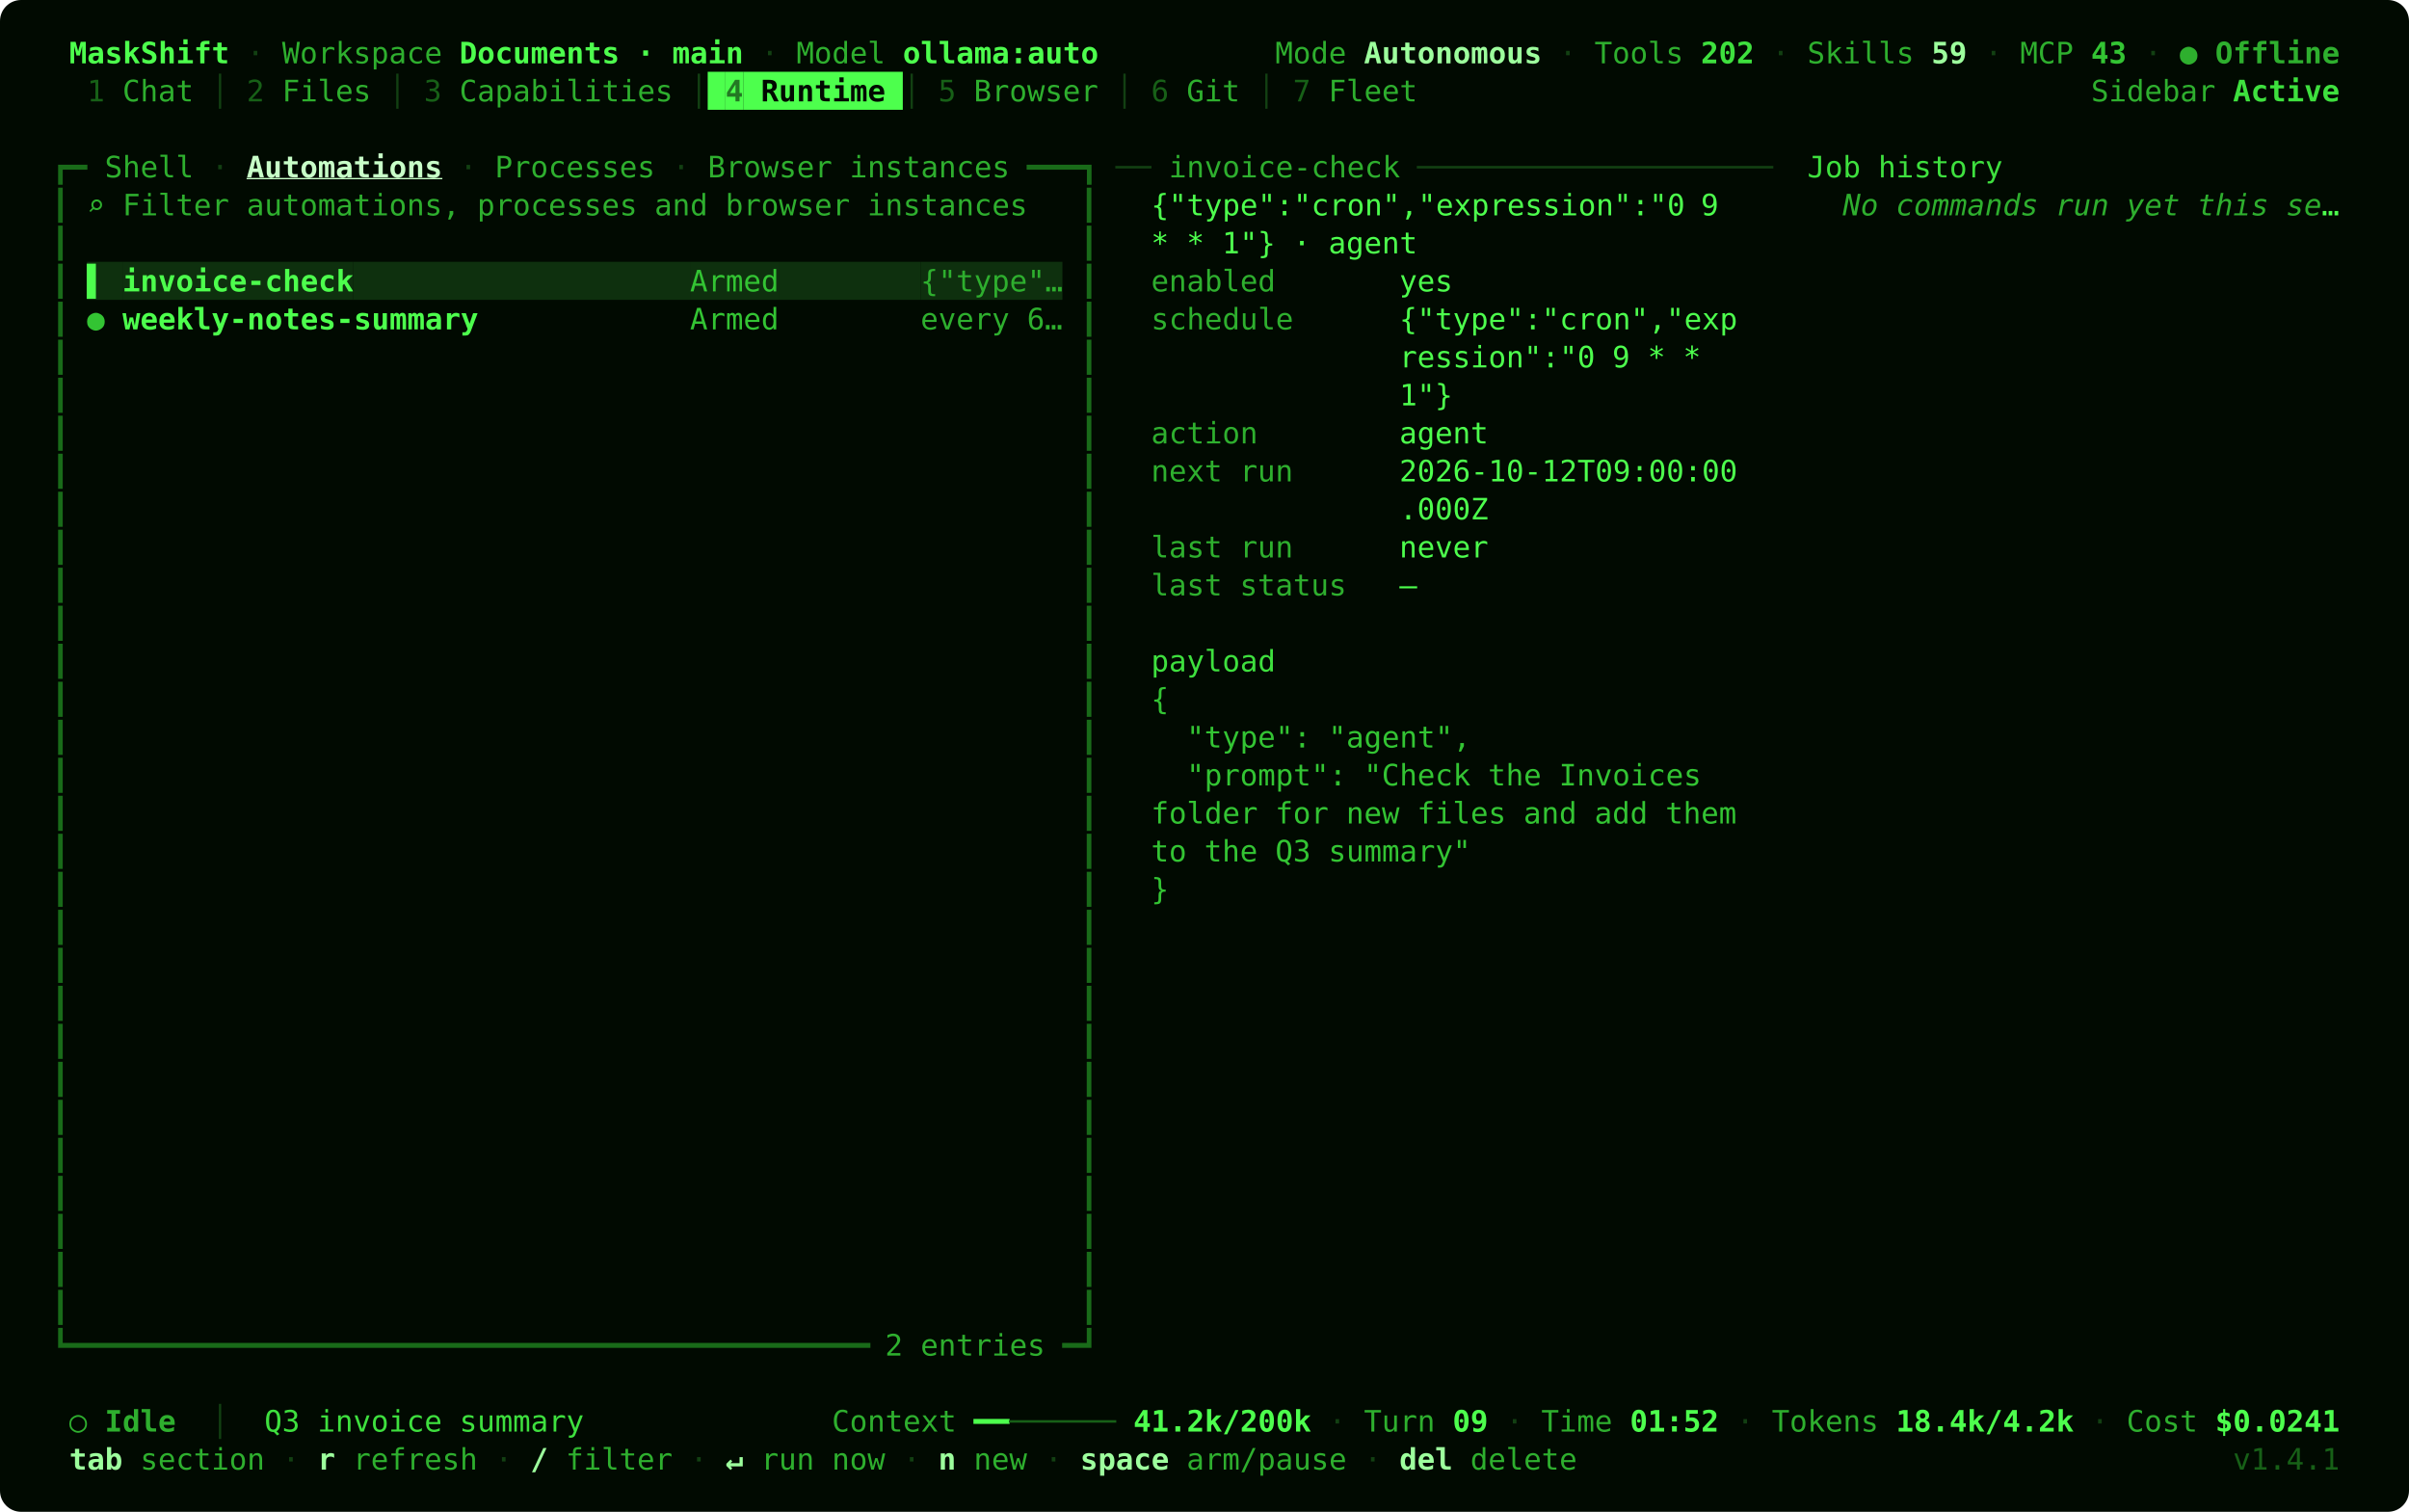
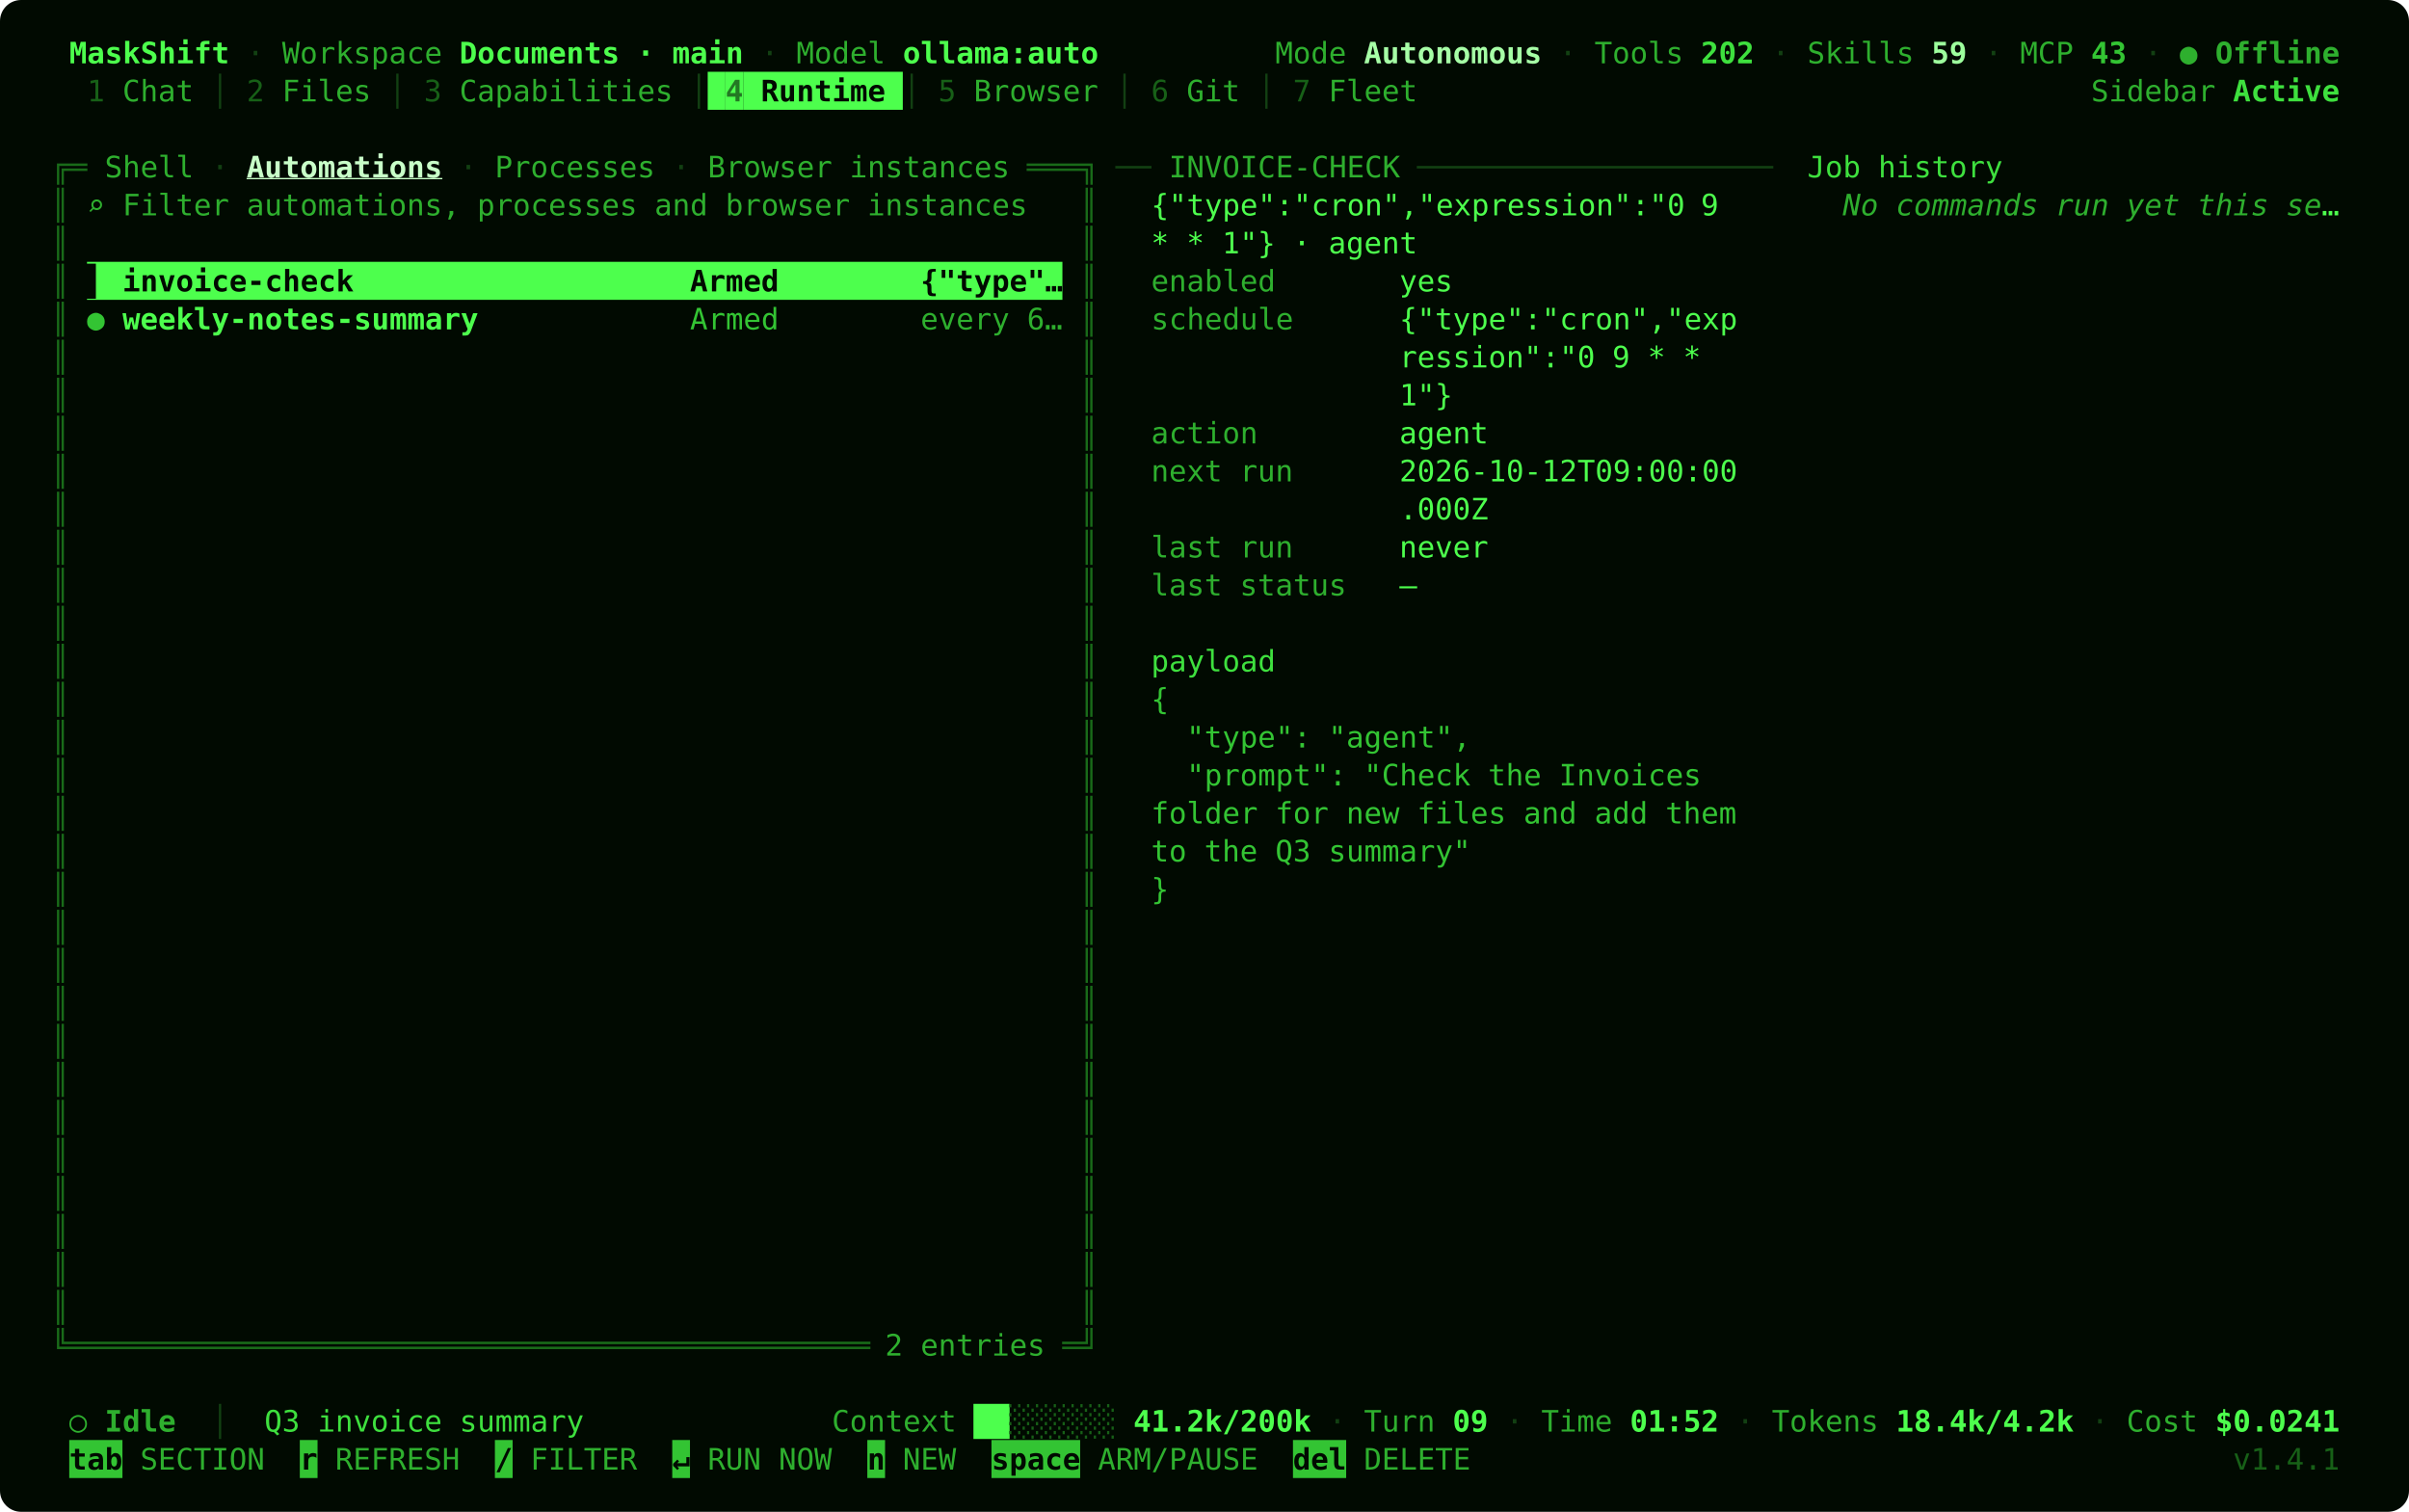
<svg xmlns="http://www.w3.org/2000/svg" width="1141" height="716" viewBox="0 0 1141 716" role="img" aria-label="MaskShift — Runtime">
  <rect width="100%" height="100%" rx="10" fill="#010a01" />
  <g font-family="SFMono-Regular, Menlo, Consolas, DejaVu Sans Mono, monospace" font-size="14" xml:space="preserve">
    <text x="32.80" y="30.00" fill="#4dff4d" textLength="75.60" lengthAdjust="spacingAndGlyphs" font-weight="700">MaskShift</text>
    <text x="116.80" y="30.00" fill="#124012" textLength="8.40" lengthAdjust="spacingAndGlyphs">·</text>
    <text x="133.60" y="30.00" fill="#2eaf2e" textLength="75.60" lengthAdjust="spacingAndGlyphs">Workspace</text>
    <text x="217.60" y="30.00" fill="#4dff4d" textLength="75.60" lengthAdjust="spacingAndGlyphs" font-weight="700">Documents</text>
    <text x="301.60" y="30.00" fill="#4dff4d" textLength="8.40" lengthAdjust="spacingAndGlyphs" font-weight="700">·</text>
    <text x="318.40" y="30.00" fill="#4dff4d" textLength="33.60" lengthAdjust="spacingAndGlyphs" font-weight="700">main</text>
    <text x="360.40" y="30.00" fill="#124012" textLength="8.40" lengthAdjust="spacingAndGlyphs">·</text>
    <text x="377.20" y="30.00" fill="#2eaf2e" textLength="42.00" lengthAdjust="spacingAndGlyphs">Model</text>
    <text x="427.60" y="30.00" fill="#4dff4d" textLength="92.40" lengthAdjust="spacingAndGlyphs" font-weight="700">ollama:auto</text>
    <text x="604.00" y="30.00" fill="#2eaf2e" textLength="33.60" lengthAdjust="spacingAndGlyphs">Mode</text>
-     <text x="646.00" y="30.00" fill="#9dff9d" textLength="84.00" lengthAdjust="spacingAndGlyphs" font-weight="700">Autonomous</text>
+     <text x="646.00" y="30.00" fill="#a6ffa6" textLength="84.00" lengthAdjust="spacingAndGlyphs" font-weight="700">Autonomous</text>
    <text x="738.40" y="30.00" fill="#124012" textLength="8.40" lengthAdjust="spacingAndGlyphs">·</text>
    <text x="755.20" y="30.00" fill="#2eaf2e" textLength="42.00" lengthAdjust="spacingAndGlyphs">Tools</text>
    <text x="805.60" y="30.00" fill="#3ee03e" textLength="25.20" lengthAdjust="spacingAndGlyphs" font-weight="700">202</text>
    <text x="839.20" y="30.00" fill="#124012" textLength="8.40" lengthAdjust="spacingAndGlyphs">·</text>
    <text x="856.00" y="30.00" fill="#2eaf2e" textLength="50.40" lengthAdjust="spacingAndGlyphs">Skills</text>
    <text x="914.80" y="30.00" fill="#9dff9d" textLength="16.80" lengthAdjust="spacingAndGlyphs" font-weight="700">59</text>
    <text x="940.00" y="30.00" fill="#124012" textLength="8.40" lengthAdjust="spacingAndGlyphs">·</text>
    <text x="956.80" y="30.00" fill="#2eaf2e" textLength="25.20" lengthAdjust="spacingAndGlyphs">MCP</text>
    <text x="990.40" y="30.00" fill="#33c433" textLength="16.80" lengthAdjust="spacingAndGlyphs" font-weight="700">43</text>
    <text x="1015.60" y="30.00" fill="#124012" textLength="8.40" lengthAdjust="spacingAndGlyphs">·</text>
    <text x="1032.40" y="30.00" fill="#2eaf2e" textLength="8.40" lengthAdjust="spacingAndGlyphs">●</text>
    <text x="1049.20" y="30.00" fill="#2eaf2e" textLength="58.80" lengthAdjust="spacingAndGlyphs" font-weight="700">Offline</text>
    <text x="41.20" y="48.00" fill="#176017" textLength="8.40" lengthAdjust="spacingAndGlyphs">1</text>
    <text x="58.00" y="48.00" fill="#2eaf2e" textLength="33.60" lengthAdjust="spacingAndGlyphs">Chat</text>
    <text x="100.00" y="48.00" fill="#124012" textLength="8.40" lengthAdjust="spacingAndGlyphs">│</text>
    <text x="116.80" y="48.00" fill="#176017" textLength="8.40" lengthAdjust="spacingAndGlyphs">2</text>
    <text x="133.60" y="48.00" fill="#2eaf2e" textLength="42.00" lengthAdjust="spacingAndGlyphs">Files</text>
    <text x="184.00" y="48.00" fill="#124012" textLength="8.40" lengthAdjust="spacingAndGlyphs">│</text>
    <text x="200.80" y="48.00" fill="#176017" textLength="8.40" lengthAdjust="spacingAndGlyphs">3</text>
    <text x="217.60" y="48.00" fill="#2eaf2e" textLength="100.80" lengthAdjust="spacingAndGlyphs">Capabilities</text>
    <text x="326.80" y="48.00" fill="#124012" textLength="8.40" lengthAdjust="spacingAndGlyphs">│</text>
    <rect x="335.20" y="34.00" width="8.40" height="18" fill="#4dff4d" />
    <rect x="343.60" y="34.00" width="8.40" height="18" fill="#4dff4d" />
    <text x="343.60" y="48.00" fill="#237823" textLength="8.40" lengthAdjust="spacingAndGlyphs" font-weight="700">4</text>
    <rect x="352.00" y="34.00" width="75.60" height="18" fill="#4dff4d" />
    <text x="360.40" y="48.00" fill="#010a01" textLength="58.80" lengthAdjust="spacingAndGlyphs" font-weight="700">Runtime</text>
    <text x="427.60" y="48.00" fill="#124012" textLength="8.40" lengthAdjust="spacingAndGlyphs">│</text>
    <text x="444.40" y="48.00" fill="#176017" textLength="8.40" lengthAdjust="spacingAndGlyphs">5</text>
    <text x="461.20" y="48.00" fill="#2eaf2e" textLength="58.80" lengthAdjust="spacingAndGlyphs">Browser</text>
    <text x="528.40" y="48.00" fill="#124012" textLength="8.40" lengthAdjust="spacingAndGlyphs">│</text>
    <text x="545.20" y="48.00" fill="#176017" textLength="8.40" lengthAdjust="spacingAndGlyphs">6</text>
    <text x="562.00" y="48.00" fill="#2eaf2e" textLength="25.20" lengthAdjust="spacingAndGlyphs">Git</text>
    <text x="595.60" y="48.00" fill="#124012" textLength="8.40" lengthAdjust="spacingAndGlyphs">│</text>
    <text x="612.40" y="48.00" fill="#176017" textLength="8.40" lengthAdjust="spacingAndGlyphs">7</text>
    <text x="629.20" y="48.00" fill="#2eaf2e" textLength="42.00" lengthAdjust="spacingAndGlyphs">Fleet</text>
    <text x="990.40" y="48.00" fill="#2eaf2e" textLength="58.80" lengthAdjust="spacingAndGlyphs">Sidebar</text>
    <text x="1057.60" y="48.00" fill="#3ee03e" textLength="50.40" lengthAdjust="spacingAndGlyphs" font-weight="700">Active</text>
-     <text x="24.40" y="84.00" fill="#196b19" textLength="16.80" lengthAdjust="spacingAndGlyphs">┏━</text>
+     <text x="24.40" y="84.00" fill="#196b19" textLength="16.80" lengthAdjust="spacingAndGlyphs">╔═</text>
    <text x="49.60" y="84.00" fill="#2eaf2e" textLength="42.00" lengthAdjust="spacingAndGlyphs">Shell</text>
    <text x="100.00" y="84.00" fill="#124012" textLength="8.40" lengthAdjust="spacingAndGlyphs">·</text>
    <text x="116.80" y="84.00" fill="#c8ffc8" textLength="92.40" lengthAdjust="spacingAndGlyphs" font-weight="700" text-decoration="underline">Automations</text>
    <text x="217.60" y="84.00" fill="#124012" textLength="8.40" lengthAdjust="spacingAndGlyphs">·</text>
    <text x="234.40" y="84.00" fill="#2eaf2e" textLength="75.60" lengthAdjust="spacingAndGlyphs">Processes</text>
    <text x="318.40" y="84.00" fill="#124012" textLength="8.40" lengthAdjust="spacingAndGlyphs">·</text>
    <text x="335.20" y="84.00" fill="#2eaf2e" textLength="58.80" lengthAdjust="spacingAndGlyphs">Browser</text>
    <text x="402.40" y="84.00" fill="#2eaf2e" textLength="75.60" lengthAdjust="spacingAndGlyphs">instances</text>
-     <text x="486.40" y="84.00" fill="#196b19" textLength="33.60" lengthAdjust="spacingAndGlyphs">━━━┓</text>
+     <text x="486.40" y="84.00" fill="#196b19" textLength="33.60" lengthAdjust="spacingAndGlyphs">═══╗</text>
    <text x="528.40" y="84.00" fill="#124012" textLength="16.80" lengthAdjust="spacingAndGlyphs">──</text>
-     <text x="553.60" y="84.00" fill="#2eaf2e" textLength="109.20" lengthAdjust="spacingAndGlyphs">invoice-check</text>
+     <text x="553.60" y="84.00" fill="#2eaf2e" textLength="109.20" lengthAdjust="spacingAndGlyphs">INVOICE-CHECK</text>
    <text x="671.20" y="84.00" fill="#124012" textLength="168.00" lengthAdjust="spacingAndGlyphs">────────────────────</text>
    <text x="856.00" y="84.00" fill="#3ee03e" textLength="25.20" lengthAdjust="spacingAndGlyphs">Job</text>
    <text x="889.60" y="84.00" fill="#3ee03e" textLength="58.80" lengthAdjust="spacingAndGlyphs">history</text>
-     <text x="24.40" y="102.00" fill="#196b19" textLength="8.40" lengthAdjust="spacingAndGlyphs">┃</text>
+     <text x="24.40" y="102.00" fill="#196b19" textLength="8.40" lengthAdjust="spacingAndGlyphs">║</text>
    <text x="41.20" y="102.00" fill="#2eaf2e" textLength="8.40" lengthAdjust="spacingAndGlyphs">⌕</text>
    <text x="58.00" y="102.00" fill="#2eaf2e" textLength="50.40" lengthAdjust="spacingAndGlyphs">Filter</text>
    <text x="116.80" y="102.00" fill="#2eaf2e" textLength="100.80" lengthAdjust="spacingAndGlyphs">automations,</text>
    <text x="226.00" y="102.00" fill="#2eaf2e" textLength="75.60" lengthAdjust="spacingAndGlyphs">processes</text>
    <text x="310.00" y="102.00" fill="#2eaf2e" textLength="25.20" lengthAdjust="spacingAndGlyphs">and</text>
    <text x="343.60" y="102.00" fill="#2eaf2e" textLength="58.80" lengthAdjust="spacingAndGlyphs">browser</text>
    <text x="410.80" y="102.00" fill="#2eaf2e" textLength="75.60" lengthAdjust="spacingAndGlyphs">instances</text>
-     <text x="511.60" y="102.00" fill="#196b19" textLength="8.40" lengthAdjust="spacingAndGlyphs">┃</text>
+     <text x="511.60" y="102.00" fill="#196b19" textLength="8.40" lengthAdjust="spacingAndGlyphs">║</text>
    <text x="545.20" y="102.00" fill="#4dff4d" textLength="252.00" lengthAdjust="spacingAndGlyphs">{"type":"cron","expression":"0</text>
    <text x="805.60" y="102.00" fill="#4dff4d" textLength="8.40" lengthAdjust="spacingAndGlyphs">9</text>
    <text x="872.80" y="102.00" fill="#2eaf2e" textLength="16.80" lengthAdjust="spacingAndGlyphs" font-style="italic">No</text>
    <text x="898.00" y="102.00" fill="#2eaf2e" textLength="67.20" lengthAdjust="spacingAndGlyphs" font-style="italic">commands</text>
    <text x="973.60" y="102.00" fill="#2eaf2e" textLength="25.20" lengthAdjust="spacingAndGlyphs" font-style="italic">run</text>
    <text x="1007.20" y="102.00" fill="#2eaf2e" textLength="25.20" lengthAdjust="spacingAndGlyphs" font-style="italic">yet</text>
    <text x="1040.80" y="102.00" fill="#2eaf2e" textLength="33.60" lengthAdjust="spacingAndGlyphs" font-style="italic">this</text>
    <text x="1082.80" y="102.00" fill="#2eaf2e" textLength="16.80" lengthAdjust="spacingAndGlyphs" font-style="italic">se</text>
    <text x="1099.60" y="102.00" fill="#4dff4d" textLength="8.40" lengthAdjust="spacingAndGlyphs">…</text>
-     <text x="24.40" y="120.00" fill="#196b19" textLength="8.40" lengthAdjust="spacingAndGlyphs">┃</text>
-     <text x="511.60" y="120.00" fill="#196b19" textLength="8.40" lengthAdjust="spacingAndGlyphs">┃</text>
+     <text x="24.40" y="120.00" fill="#196b19" textLength="8.40" lengthAdjust="spacingAndGlyphs">║</text>
+     <text x="511.60" y="120.00" fill="#196b19" textLength="8.40" lengthAdjust="spacingAndGlyphs">║</text>
    <text x="545.20" y="120.00" fill="#4dff4d" textLength="8.40" lengthAdjust="spacingAndGlyphs">*</text>
    <text x="562.00" y="120.00" fill="#4dff4d" textLength="8.40" lengthAdjust="spacingAndGlyphs">*</text>
    <text x="578.80" y="120.00" fill="#4dff4d" textLength="25.20" lengthAdjust="spacingAndGlyphs">1"}</text>
    <text x="612.40" y="120.00" fill="#4dff4d" textLength="8.40" lengthAdjust="spacingAndGlyphs">·</text>
    <text x="629.20" y="120.00" fill="#4dff4d" textLength="42.00" lengthAdjust="spacingAndGlyphs">agent</text>
-     <text x="24.40" y="138.00" fill="#196b19" textLength="8.40" lengthAdjust="spacingAndGlyphs">┃</text>
-     <rect x="41.20" y="124.00" width="16.80" height="18" fill="#0e300e" />
-     <text x="41.20" y="138.00" fill="#4dff4d" textLength="8.40" lengthAdjust="spacingAndGlyphs">▌</text>
-     <rect x="58.00" y="124.00" width="109.20" height="18" fill="#0e300e" />
-     <text x="58.00" y="138.00" fill="#4dff4d" textLength="109.20" lengthAdjust="spacingAndGlyphs" font-weight="700">invoice-check</text>
-     <rect x="167.20" y="124.00" width="159.60" height="18" fill="#0e300e" />
-     <rect x="326.80" y="124.00" width="42.00" height="18" fill="#0e300e" />
-     <text x="326.80" y="138.00" fill="#33c433" textLength="42.00" lengthAdjust="spacingAndGlyphs">Armed</text>
-     <rect x="368.80" y="124.00" width="67.20" height="18" fill="#0e300e" />
-     <rect x="436.00" y="124.00" width="67.20" height="18" fill="#0e300e" />
-     <text x="436.00" y="138.00" fill="#2eaf2e" textLength="67.20" lengthAdjust="spacingAndGlyphs">{"type"…</text>
-     <text x="511.60" y="138.00" fill="#196b19" textLength="8.40" lengthAdjust="spacingAndGlyphs">┃</text>
+     <text x="24.40" y="138.00" fill="#196b19" textLength="8.40" lengthAdjust="spacingAndGlyphs">║</text>
+     <rect x="41.20" y="124.00" width="462.00" height="18" fill="#4dff4d" />
+     <text x="41.20" y="138.00" fill="#010a01" textLength="8.40" lengthAdjust="spacingAndGlyphs" font-weight="700">▌</text>
+     <text x="58.00" y="138.00" fill="#010a01" textLength="109.20" lengthAdjust="spacingAndGlyphs" font-weight="700">invoice-check</text>
+     <text x="326.80" y="138.00" fill="#010a01" textLength="42.00" lengthAdjust="spacingAndGlyphs" font-weight="700">Armed</text>
+     <text x="436.00" y="138.00" fill="#010a01" textLength="67.20" lengthAdjust="spacingAndGlyphs" font-weight="700">{"type"…</text>
+     <text x="511.60" y="138.00" fill="#196b19" textLength="8.40" lengthAdjust="spacingAndGlyphs">║</text>
    <text x="545.20" y="138.00" fill="#2eaf2e" textLength="58.80" lengthAdjust="spacingAndGlyphs">enabled</text>
    <text x="662.80" y="138.00" fill="#4dff4d" textLength="25.20" lengthAdjust="spacingAndGlyphs">yes</text>
-     <text x="24.40" y="156.00" fill="#196b19" textLength="8.40" lengthAdjust="spacingAndGlyphs">┃</text>
+     <text x="24.40" y="156.00" fill="#196b19" textLength="8.40" lengthAdjust="spacingAndGlyphs">║</text>
    <text x="41.20" y="156.00" fill="#33c433" textLength="8.40" lengthAdjust="spacingAndGlyphs">●</text>
    <text x="58.00" y="156.00" fill="#4dff4d" textLength="168.00" lengthAdjust="spacingAndGlyphs" font-weight="700">weekly-notes-summary</text>
    <text x="326.80" y="156.00" fill="#33c433" textLength="42.00" lengthAdjust="spacingAndGlyphs">Armed</text>
    <text x="436.00" y="156.00" fill="#2eaf2e" textLength="42.00" lengthAdjust="spacingAndGlyphs">every</text>
    <text x="486.40" y="156.00" fill="#2eaf2e" textLength="16.80" lengthAdjust="spacingAndGlyphs">6…</text>
-     <text x="511.60" y="156.00" fill="#196b19" textLength="8.40" lengthAdjust="spacingAndGlyphs">┃</text>
+     <text x="511.60" y="156.00" fill="#196b19" textLength="8.40" lengthAdjust="spacingAndGlyphs">║</text>
    <text x="545.20" y="156.00" fill="#2eaf2e" textLength="67.20" lengthAdjust="spacingAndGlyphs">schedule</text>
    <text x="662.80" y="156.00" fill="#4dff4d" textLength="159.60" lengthAdjust="spacingAndGlyphs">{"type":"cron","exp</text>
-     <text x="24.40" y="174.00" fill="#196b19" textLength="8.40" lengthAdjust="spacingAndGlyphs">┃</text>
-     <text x="511.60" y="174.00" fill="#196b19" textLength="8.40" lengthAdjust="spacingAndGlyphs">┃</text>
+     <text x="24.40" y="174.00" fill="#196b19" textLength="8.40" lengthAdjust="spacingAndGlyphs">║</text>
+     <text x="511.60" y="174.00" fill="#196b19" textLength="8.40" lengthAdjust="spacingAndGlyphs">║</text>
    <text x="662.80" y="174.00" fill="#4dff4d" textLength="92.40" lengthAdjust="spacingAndGlyphs">ression":"0</text>
    <text x="763.60" y="174.00" fill="#4dff4d" textLength="8.40" lengthAdjust="spacingAndGlyphs">9</text>
    <text x="780.40" y="174.00" fill="#4dff4d" textLength="8.40" lengthAdjust="spacingAndGlyphs">*</text>
    <text x="797.20" y="174.00" fill="#4dff4d" textLength="8.40" lengthAdjust="spacingAndGlyphs">*</text>
-     <text x="24.40" y="192.00" fill="#196b19" textLength="8.40" lengthAdjust="spacingAndGlyphs">┃</text>
-     <text x="511.60" y="192.00" fill="#196b19" textLength="8.40" lengthAdjust="spacingAndGlyphs">┃</text>
+     <text x="24.40" y="192.00" fill="#196b19" textLength="8.40" lengthAdjust="spacingAndGlyphs">║</text>
+     <text x="511.60" y="192.00" fill="#196b19" textLength="8.40" lengthAdjust="spacingAndGlyphs">║</text>
    <text x="662.80" y="192.00" fill="#4dff4d" textLength="25.20" lengthAdjust="spacingAndGlyphs">1"}</text>
-     <text x="24.40" y="210.00" fill="#196b19" textLength="8.40" lengthAdjust="spacingAndGlyphs">┃</text>
-     <text x="511.60" y="210.00" fill="#196b19" textLength="8.40" lengthAdjust="spacingAndGlyphs">┃</text>
+     <text x="24.40" y="210.00" fill="#196b19" textLength="8.40" lengthAdjust="spacingAndGlyphs">║</text>
+     <text x="511.60" y="210.00" fill="#196b19" textLength="8.40" lengthAdjust="spacingAndGlyphs">║</text>
    <text x="545.20" y="210.00" fill="#2eaf2e" textLength="50.40" lengthAdjust="spacingAndGlyphs">action</text>
    <text x="662.80" y="210.00" fill="#4dff4d" textLength="42.00" lengthAdjust="spacingAndGlyphs">agent</text>
-     <text x="24.40" y="228.00" fill="#196b19" textLength="8.40" lengthAdjust="spacingAndGlyphs">┃</text>
-     <text x="511.60" y="228.00" fill="#196b19" textLength="8.40" lengthAdjust="spacingAndGlyphs">┃</text>
+     <text x="24.40" y="228.00" fill="#196b19" textLength="8.40" lengthAdjust="spacingAndGlyphs">║</text>
+     <text x="511.60" y="228.00" fill="#196b19" textLength="8.40" lengthAdjust="spacingAndGlyphs">║</text>
    <text x="545.20" y="228.00" fill="#2eaf2e" textLength="33.60" lengthAdjust="spacingAndGlyphs">next</text>
    <text x="587.20" y="228.00" fill="#2eaf2e" textLength="25.20" lengthAdjust="spacingAndGlyphs">run</text>
    <text x="662.80" y="228.00" fill="#4dff4d" textLength="159.60" lengthAdjust="spacingAndGlyphs">2026-10-12T09:00:00</text>
-     <text x="24.40" y="246.00" fill="#196b19" textLength="8.40" lengthAdjust="spacingAndGlyphs">┃</text>
-     <text x="511.60" y="246.00" fill="#196b19" textLength="8.40" lengthAdjust="spacingAndGlyphs">┃</text>
+     <text x="24.40" y="246.00" fill="#196b19" textLength="8.40" lengthAdjust="spacingAndGlyphs">║</text>
+     <text x="511.60" y="246.00" fill="#196b19" textLength="8.40" lengthAdjust="spacingAndGlyphs">║</text>
    <text x="662.80" y="246.00" fill="#4dff4d" textLength="42.00" lengthAdjust="spacingAndGlyphs">.000Z</text>
-     <text x="24.40" y="264.00" fill="#196b19" textLength="8.40" lengthAdjust="spacingAndGlyphs">┃</text>
-     <text x="511.60" y="264.00" fill="#196b19" textLength="8.40" lengthAdjust="spacingAndGlyphs">┃</text>
+     <text x="24.40" y="264.00" fill="#196b19" textLength="8.40" lengthAdjust="spacingAndGlyphs">║</text>
+     <text x="511.60" y="264.00" fill="#196b19" textLength="8.40" lengthAdjust="spacingAndGlyphs">║</text>
    <text x="545.20" y="264.00" fill="#2eaf2e" textLength="33.60" lengthAdjust="spacingAndGlyphs">last</text>
    <text x="587.20" y="264.00" fill="#2eaf2e" textLength="25.20" lengthAdjust="spacingAndGlyphs">run</text>
    <text x="662.80" y="264.00" fill="#4dff4d" textLength="42.00" lengthAdjust="spacingAndGlyphs">never</text>
-     <text x="24.40" y="282.00" fill="#196b19" textLength="8.40" lengthAdjust="spacingAndGlyphs">┃</text>
-     <text x="511.60" y="282.00" fill="#196b19" textLength="8.40" lengthAdjust="spacingAndGlyphs">┃</text>
+     <text x="24.40" y="282.00" fill="#196b19" textLength="8.40" lengthAdjust="spacingAndGlyphs">║</text>
+     <text x="511.60" y="282.00" fill="#196b19" textLength="8.40" lengthAdjust="spacingAndGlyphs">║</text>
    <text x="545.20" y="282.00" fill="#2eaf2e" textLength="33.60" lengthAdjust="spacingAndGlyphs">last</text>
    <text x="587.20" y="282.00" fill="#2eaf2e" textLength="50.40" lengthAdjust="spacingAndGlyphs">status</text>
    <text x="662.80" y="282.00" fill="#4dff4d" textLength="8.40" lengthAdjust="spacingAndGlyphs">—</text>
-     <text x="24.40" y="300.00" fill="#196b19" textLength="8.40" lengthAdjust="spacingAndGlyphs">┃</text>
-     <text x="511.60" y="300.00" fill="#196b19" textLength="8.40" lengthAdjust="spacingAndGlyphs">┃</text>
-     <text x="24.40" y="318.00" fill="#196b19" textLength="8.40" lengthAdjust="spacingAndGlyphs">┃</text>
-     <text x="511.60" y="318.00" fill="#196b19" textLength="8.40" lengthAdjust="spacingAndGlyphs">┃</text>
+     <text x="24.40" y="300.00" fill="#196b19" textLength="8.40" lengthAdjust="spacingAndGlyphs">║</text>
+     <text x="511.60" y="300.00" fill="#196b19" textLength="8.40" lengthAdjust="spacingAndGlyphs">║</text>
+     <text x="24.40" y="318.00" fill="#196b19" textLength="8.40" lengthAdjust="spacingAndGlyphs">║</text>
+     <text x="511.60" y="318.00" fill="#196b19" textLength="8.40" lengthAdjust="spacingAndGlyphs">║</text>
    <text x="545.20" y="318.00" fill="#3ee03e" textLength="58.80" lengthAdjust="spacingAndGlyphs">payload</text>
-     <text x="24.40" y="336.00" fill="#196b19" textLength="8.40" lengthAdjust="spacingAndGlyphs">┃</text>
-     <text x="511.60" y="336.00" fill="#196b19" textLength="8.40" lengthAdjust="spacingAndGlyphs">┃</text>
+     <text x="24.40" y="336.00" fill="#196b19" textLength="8.40" lengthAdjust="spacingAndGlyphs">║</text>
+     <text x="511.60" y="336.00" fill="#196b19" textLength="8.40" lengthAdjust="spacingAndGlyphs">║</text>
    <text x="545.20" y="336.00" fill="#33c433" textLength="8.40" lengthAdjust="spacingAndGlyphs">{</text>
-     <text x="24.40" y="354.00" fill="#196b19" textLength="8.40" lengthAdjust="spacingAndGlyphs">┃</text>
-     <text x="511.60" y="354.00" fill="#196b19" textLength="8.40" lengthAdjust="spacingAndGlyphs">┃</text>
+     <text x="24.40" y="354.00" fill="#196b19" textLength="8.40" lengthAdjust="spacingAndGlyphs">║</text>
+     <text x="511.60" y="354.00" fill="#196b19" textLength="8.40" lengthAdjust="spacingAndGlyphs">║</text>
    <text x="562.00" y="354.00" fill="#33c433" textLength="58.80" lengthAdjust="spacingAndGlyphs">"type":</text>
    <text x="629.20" y="354.00" fill="#33c433" textLength="67.20" lengthAdjust="spacingAndGlyphs">"agent",</text>
-     <text x="24.40" y="372.00" fill="#196b19" textLength="8.40" lengthAdjust="spacingAndGlyphs">┃</text>
-     <text x="511.60" y="372.00" fill="#196b19" textLength="8.40" lengthAdjust="spacingAndGlyphs">┃</text>
+     <text x="24.40" y="372.00" fill="#196b19" textLength="8.40" lengthAdjust="spacingAndGlyphs">║</text>
+     <text x="511.60" y="372.00" fill="#196b19" textLength="8.40" lengthAdjust="spacingAndGlyphs">║</text>
    <text x="562.00" y="372.00" fill="#33c433" textLength="75.60" lengthAdjust="spacingAndGlyphs">"prompt":</text>
    <text x="646.00" y="372.00" fill="#33c433" textLength="50.40" lengthAdjust="spacingAndGlyphs">"Check</text>
    <text x="704.80" y="372.00" fill="#33c433" textLength="25.20" lengthAdjust="spacingAndGlyphs">the</text>
    <text x="738.40" y="372.00" fill="#33c433" textLength="67.20" lengthAdjust="spacingAndGlyphs">Invoices</text>
-     <text x="24.40" y="390.00" fill="#196b19" textLength="8.40" lengthAdjust="spacingAndGlyphs">┃</text>
-     <text x="511.60" y="390.00" fill="#196b19" textLength="8.40" lengthAdjust="spacingAndGlyphs">┃</text>
+     <text x="24.40" y="390.00" fill="#196b19" textLength="8.40" lengthAdjust="spacingAndGlyphs">║</text>
+     <text x="511.60" y="390.00" fill="#196b19" textLength="8.40" lengthAdjust="spacingAndGlyphs">║</text>
    <text x="545.20" y="390.00" fill="#33c433" textLength="50.40" lengthAdjust="spacingAndGlyphs">folder</text>
    <text x="604.00" y="390.00" fill="#33c433" textLength="25.20" lengthAdjust="spacingAndGlyphs">for</text>
    <text x="637.60" y="390.00" fill="#33c433" textLength="25.20" lengthAdjust="spacingAndGlyphs">new</text>
    <text x="671.20" y="390.00" fill="#33c433" textLength="42.00" lengthAdjust="spacingAndGlyphs">files</text>
    <text x="721.60" y="390.00" fill="#33c433" textLength="25.20" lengthAdjust="spacingAndGlyphs">and</text>
    <text x="755.20" y="390.00" fill="#33c433" textLength="25.20" lengthAdjust="spacingAndGlyphs">add</text>
    <text x="788.80" y="390.00" fill="#33c433" textLength="33.60" lengthAdjust="spacingAndGlyphs">them</text>
-     <text x="24.40" y="408.00" fill="#196b19" textLength="8.40" lengthAdjust="spacingAndGlyphs">┃</text>
-     <text x="511.60" y="408.00" fill="#196b19" textLength="8.40" lengthAdjust="spacingAndGlyphs">┃</text>
+     <text x="24.40" y="408.00" fill="#196b19" textLength="8.40" lengthAdjust="spacingAndGlyphs">║</text>
+     <text x="511.60" y="408.00" fill="#196b19" textLength="8.40" lengthAdjust="spacingAndGlyphs">║</text>
    <text x="545.20" y="408.00" fill="#33c433" textLength="16.80" lengthAdjust="spacingAndGlyphs">to</text>
    <text x="570.40" y="408.00" fill="#33c433" textLength="25.20" lengthAdjust="spacingAndGlyphs">the</text>
    <text x="604.00" y="408.00" fill="#33c433" textLength="16.80" lengthAdjust="spacingAndGlyphs">Q3</text>
    <text x="629.20" y="408.00" fill="#33c433" textLength="67.20" lengthAdjust="spacingAndGlyphs">summary"</text>
-     <text x="24.40" y="426.00" fill="#196b19" textLength="8.40" lengthAdjust="spacingAndGlyphs">┃</text>
-     <text x="511.60" y="426.00" fill="#196b19" textLength="8.40" lengthAdjust="spacingAndGlyphs">┃</text>
+     <text x="24.40" y="426.00" fill="#196b19" textLength="8.40" lengthAdjust="spacingAndGlyphs">║</text>
+     <text x="511.60" y="426.00" fill="#196b19" textLength="8.40" lengthAdjust="spacingAndGlyphs">║</text>
    <text x="545.20" y="426.00" fill="#33c433" textLength="8.40" lengthAdjust="spacingAndGlyphs">}</text>
-     <text x="24.40" y="444.00" fill="#196b19" textLength="8.40" lengthAdjust="spacingAndGlyphs">┃</text>
-     <text x="511.60" y="444.00" fill="#196b19" textLength="8.40" lengthAdjust="spacingAndGlyphs">┃</text>
-     <text x="24.40" y="462.00" fill="#196b19" textLength="8.40" lengthAdjust="spacingAndGlyphs">┃</text>
-     <text x="511.60" y="462.00" fill="#196b19" textLength="8.40" lengthAdjust="spacingAndGlyphs">┃</text>
-     <text x="24.40" y="480.00" fill="#196b19" textLength="8.40" lengthAdjust="spacingAndGlyphs">┃</text>
-     <text x="511.60" y="480.00" fill="#196b19" textLength="8.40" lengthAdjust="spacingAndGlyphs">┃</text>
-     <text x="24.40" y="498.00" fill="#196b19" textLength="8.40" lengthAdjust="spacingAndGlyphs">┃</text>
-     <text x="511.60" y="498.00" fill="#196b19" textLength="8.40" lengthAdjust="spacingAndGlyphs">┃</text>
-     <text x="24.40" y="516.00" fill="#196b19" textLength="8.40" lengthAdjust="spacingAndGlyphs">┃</text>
-     <text x="511.60" y="516.00" fill="#196b19" textLength="8.40" lengthAdjust="spacingAndGlyphs">┃</text>
-     <text x="24.40" y="534.00" fill="#196b19" textLength="8.40" lengthAdjust="spacingAndGlyphs">┃</text>
-     <text x="511.60" y="534.00" fill="#196b19" textLength="8.40" lengthAdjust="spacingAndGlyphs">┃</text>
-     <text x="24.40" y="552.00" fill="#196b19" textLength="8.40" lengthAdjust="spacingAndGlyphs">┃</text>
-     <text x="511.60" y="552.00" fill="#196b19" textLength="8.40" lengthAdjust="spacingAndGlyphs">┃</text>
-     <text x="24.40" y="570.00" fill="#196b19" textLength="8.40" lengthAdjust="spacingAndGlyphs">┃</text>
-     <text x="511.60" y="570.00" fill="#196b19" textLength="8.40" lengthAdjust="spacingAndGlyphs">┃</text>
-     <text x="24.40" y="588.00" fill="#196b19" textLength="8.40" lengthAdjust="spacingAndGlyphs">┃</text>
-     <text x="511.60" y="588.00" fill="#196b19" textLength="8.40" lengthAdjust="spacingAndGlyphs">┃</text>
-     <text x="24.40" y="606.00" fill="#196b19" textLength="8.40" lengthAdjust="spacingAndGlyphs">┃</text>
-     <text x="511.60" y="606.00" fill="#196b19" textLength="8.40" lengthAdjust="spacingAndGlyphs">┃</text>
-     <text x="24.40" y="624.00" fill="#196b19" textLength="8.40" lengthAdjust="spacingAndGlyphs">┃</text>
-     <text x="511.60" y="624.00" fill="#196b19" textLength="8.40" lengthAdjust="spacingAndGlyphs">┃</text>
-     <text x="24.40" y="642.00" fill="#196b19" textLength="386.40" lengthAdjust="spacingAndGlyphs">┗━━━━━━━━━━━━━━━━━━━━━━━━━━━━━━━━━━━━━━━━━━━━━</text>
+     <text x="24.40" y="444.00" fill="#196b19" textLength="8.40" lengthAdjust="spacingAndGlyphs">║</text>
+     <text x="511.60" y="444.00" fill="#196b19" textLength="8.40" lengthAdjust="spacingAndGlyphs">║</text>
+     <text x="24.40" y="462.00" fill="#196b19" textLength="8.40" lengthAdjust="spacingAndGlyphs">║</text>
+     <text x="511.60" y="462.00" fill="#196b19" textLength="8.40" lengthAdjust="spacingAndGlyphs">║</text>
+     <text x="24.40" y="480.00" fill="#196b19" textLength="8.40" lengthAdjust="spacingAndGlyphs">║</text>
+     <text x="511.60" y="480.00" fill="#196b19" textLength="8.40" lengthAdjust="spacingAndGlyphs">║</text>
+     <text x="24.40" y="498.00" fill="#196b19" textLength="8.40" lengthAdjust="spacingAndGlyphs">║</text>
+     <text x="511.60" y="498.00" fill="#196b19" textLength="8.40" lengthAdjust="spacingAndGlyphs">║</text>
+     <text x="24.40" y="516.00" fill="#196b19" textLength="8.40" lengthAdjust="spacingAndGlyphs">║</text>
+     <text x="511.60" y="516.00" fill="#196b19" textLength="8.40" lengthAdjust="spacingAndGlyphs">║</text>
+     <text x="24.40" y="534.00" fill="#196b19" textLength="8.40" lengthAdjust="spacingAndGlyphs">║</text>
+     <text x="511.60" y="534.00" fill="#196b19" textLength="8.40" lengthAdjust="spacingAndGlyphs">║</text>
+     <text x="24.40" y="552.00" fill="#196b19" textLength="8.40" lengthAdjust="spacingAndGlyphs">║</text>
+     <text x="511.60" y="552.00" fill="#196b19" textLength="8.40" lengthAdjust="spacingAndGlyphs">║</text>
+     <text x="24.40" y="570.00" fill="#196b19" textLength="8.40" lengthAdjust="spacingAndGlyphs">║</text>
+     <text x="511.60" y="570.00" fill="#196b19" textLength="8.40" lengthAdjust="spacingAndGlyphs">║</text>
+     <text x="24.40" y="588.00" fill="#196b19" textLength="8.40" lengthAdjust="spacingAndGlyphs">║</text>
+     <text x="511.60" y="588.00" fill="#196b19" textLength="8.40" lengthAdjust="spacingAndGlyphs">║</text>
+     <text x="24.40" y="606.00" fill="#196b19" textLength="8.40" lengthAdjust="spacingAndGlyphs">║</text>
+     <text x="511.60" y="606.00" fill="#196b19" textLength="8.40" lengthAdjust="spacingAndGlyphs">║</text>
+     <text x="24.40" y="624.00" fill="#196b19" textLength="8.40" lengthAdjust="spacingAndGlyphs">║</text>
+     <text x="511.60" y="624.00" fill="#196b19" textLength="8.40" lengthAdjust="spacingAndGlyphs">║</text>
+     <text x="24.40" y="642.00" fill="#196b19" textLength="386.40" lengthAdjust="spacingAndGlyphs">╚═════════════════════════════════════════════</text>
    <text x="419.20" y="642.00" fill="#2eaf2e" textLength="8.40" lengthAdjust="spacingAndGlyphs">2</text>
    <text x="436.00" y="642.00" fill="#2eaf2e" textLength="58.80" lengthAdjust="spacingAndGlyphs">entries</text>
-     <text x="503.20" y="642.00" fill="#196b19" textLength="16.80" lengthAdjust="spacingAndGlyphs">━┛</text>
+     <text x="503.20" y="642.00" fill="#196b19" textLength="16.80" lengthAdjust="spacingAndGlyphs">═╝</text>
    <text x="32.80" y="678.00" fill="#2eaf2e" textLength="8.40" lengthAdjust="spacingAndGlyphs">○</text>
    <text x="49.60" y="678.00" fill="#2eaf2e" textLength="33.60" lengthAdjust="spacingAndGlyphs" font-weight="700">Idle</text>
    <text x="100.00" y="678.00" fill="#124012" textLength="8.40" lengthAdjust="spacingAndGlyphs">│</text>
    <text x="125.20" y="678.00" fill="#3ee03e" textLength="16.80" lengthAdjust="spacingAndGlyphs">Q3</text>
    <text x="150.40" y="678.00" fill="#3ee03e" textLength="58.80" lengthAdjust="spacingAndGlyphs">invoice</text>
    <text x="217.60" y="678.00" fill="#3ee03e" textLength="58.80" lengthAdjust="spacingAndGlyphs">summary</text>
    <text x="394.00" y="678.00" fill="#2eaf2e" textLength="58.80" lengthAdjust="spacingAndGlyphs">Context</text>
-     <text x="461.20" y="678.00" fill="#4dff4d" textLength="16.80" lengthAdjust="spacingAndGlyphs">━━</text>
-     <text x="478.00" y="678.00" fill="#176017" textLength="50.40" lengthAdjust="spacingAndGlyphs">──────</text>
+     <text x="461.20" y="678.00" fill="#4dff4d" textLength="16.80" lengthAdjust="spacingAndGlyphs">██</text>
+     <text x="478.00" y="678.00" fill="#176017" textLength="50.40" lengthAdjust="spacingAndGlyphs">░░░░░░</text>
    <text x="536.80" y="678.00" fill="#4dff4d" textLength="84.00" lengthAdjust="spacingAndGlyphs" font-weight="700">41.2k/200k</text>
    <text x="629.20" y="678.00" fill="#124012" textLength="8.40" lengthAdjust="spacingAndGlyphs">·</text>
    <text x="646.00" y="678.00" fill="#2eaf2e" textLength="33.60" lengthAdjust="spacingAndGlyphs">Turn</text>
    <text x="688.00" y="678.00" fill="#4dff4d" textLength="16.80" lengthAdjust="spacingAndGlyphs" font-weight="700">09</text>
    <text x="713.20" y="678.00" fill="#124012" textLength="8.40" lengthAdjust="spacingAndGlyphs">·</text>
    <text x="730.00" y="678.00" fill="#2eaf2e" textLength="33.60" lengthAdjust="spacingAndGlyphs">Time</text>
    <text x="772.00" y="678.00" fill="#4dff4d" textLength="42.00" lengthAdjust="spacingAndGlyphs" font-weight="700">01:52</text>
    <text x="822.40" y="678.00" fill="#124012" textLength="8.40" lengthAdjust="spacingAndGlyphs">·</text>
    <text x="839.20" y="678.00" fill="#2eaf2e" textLength="50.40" lengthAdjust="spacingAndGlyphs">Tokens</text>
    <text x="898.00" y="678.00" fill="#4dff4d" textLength="84.00" lengthAdjust="spacingAndGlyphs" font-weight="700">18.4k/4.2k</text>
    <text x="990.40" y="678.00" fill="#124012" textLength="8.40" lengthAdjust="spacingAndGlyphs">·</text>
    <text x="1007.20" y="678.00" fill="#2eaf2e" textLength="33.60" lengthAdjust="spacingAndGlyphs">Cost</text>
    <text x="1049.20" y="678.00" fill="#4dff4d" textLength="58.80" lengthAdjust="spacingAndGlyphs" font-weight="700">$0.0241</text>
-     <text x="32.80" y="696.00" fill="#9dff9d" textLength="25.20" lengthAdjust="spacingAndGlyphs" font-weight="700">tab</text>
-     <text x="66.40" y="696.00" fill="#2eaf2e" textLength="58.80" lengthAdjust="spacingAndGlyphs">section</text>
-     <text x="133.60" y="696.00" fill="#124012" textLength="8.40" lengthAdjust="spacingAndGlyphs">·</text>
-     <text x="150.40" y="696.00" fill="#9dff9d" textLength="8.40" lengthAdjust="spacingAndGlyphs" font-weight="700">r</text>
-     <text x="167.20" y="696.00" fill="#2eaf2e" textLength="58.80" lengthAdjust="spacingAndGlyphs">refresh</text>
-     <text x="234.40" y="696.00" fill="#124012" textLength="8.40" lengthAdjust="spacingAndGlyphs">·</text>
-     <text x="251.20" y="696.00" fill="#9dff9d" textLength="8.40" lengthAdjust="spacingAndGlyphs" font-weight="700">/</text>
-     <text x="268.00" y="696.00" fill="#2eaf2e" textLength="50.40" lengthAdjust="spacingAndGlyphs">filter</text>
-     <text x="326.80" y="696.00" fill="#124012" textLength="8.40" lengthAdjust="spacingAndGlyphs">·</text>
-     <text x="343.60" y="696.00" fill="#9dff9d" textLength="8.40" lengthAdjust="spacingAndGlyphs" font-weight="700">↵</text>
-     <text x="360.40" y="696.00" fill="#2eaf2e" textLength="25.20" lengthAdjust="spacingAndGlyphs">run</text>
-     <text x="394.00" y="696.00" fill="#2eaf2e" textLength="25.20" lengthAdjust="spacingAndGlyphs">now</text>
-     <text x="427.60" y="696.00" fill="#124012" textLength="8.40" lengthAdjust="spacingAndGlyphs">·</text>
-     <text x="444.40" y="696.00" fill="#9dff9d" textLength="8.40" lengthAdjust="spacingAndGlyphs" font-weight="700">n</text>
-     <text x="461.20" y="696.00" fill="#2eaf2e" textLength="25.20" lengthAdjust="spacingAndGlyphs">new</text>
-     <text x="494.80" y="696.00" fill="#124012" textLength="8.40" lengthAdjust="spacingAndGlyphs">·</text>
-     <text x="511.60" y="696.00" fill="#9dff9d" textLength="42.00" lengthAdjust="spacingAndGlyphs" font-weight="700">space</text>
-     <text x="562.00" y="696.00" fill="#2eaf2e" textLength="75.60" lengthAdjust="spacingAndGlyphs">arm/pause</text>
-     <text x="646.00" y="696.00" fill="#124012" textLength="8.40" lengthAdjust="spacingAndGlyphs">·</text>
-     <text x="662.80" y="696.00" fill="#9dff9d" textLength="25.20" lengthAdjust="spacingAndGlyphs" font-weight="700">del</text>
-     <text x="696.40" y="696.00" fill="#2eaf2e" textLength="50.40" lengthAdjust="spacingAndGlyphs">delete</text>
+     <rect x="32.80" y="682.00" width="25.20" height="18" fill="#33c433" />
+     <text x="32.80" y="696.00" fill="#010a01" textLength="25.20" lengthAdjust="spacingAndGlyphs" font-weight="700">tab</text>
+     <text x="66.40" y="696.00" fill="#2eaf2e" textLength="58.80" lengthAdjust="spacingAndGlyphs">SECTION</text>
+     <rect x="142.00" y="682.00" width="8.40" height="18" fill="#33c433" />
+     <text x="142.00" y="696.00" fill="#010a01" textLength="8.40" lengthAdjust="spacingAndGlyphs" font-weight="700">r</text>
+     <text x="158.80" y="696.00" fill="#2eaf2e" textLength="58.80" lengthAdjust="spacingAndGlyphs">REFRESH</text>
+     <rect x="234.40" y="682.00" width="8.40" height="18" fill="#33c433" />
+     <text x="234.40" y="696.00" fill="#010a01" textLength="8.40" lengthAdjust="spacingAndGlyphs" font-weight="700">/</text>
+     <text x="251.20" y="696.00" fill="#2eaf2e" textLength="50.40" lengthAdjust="spacingAndGlyphs">FILTER</text>
+     <rect x="318.40" y="682.00" width="8.40" height="18" fill="#33c433" />
+     <text x="318.40" y="696.00" fill="#010a01" textLength="8.40" lengthAdjust="spacingAndGlyphs" font-weight="700">↵</text>
+     <text x="335.20" y="696.00" fill="#2eaf2e" textLength="25.20" lengthAdjust="spacingAndGlyphs">RUN</text>
+     <text x="368.80" y="696.00" fill="#2eaf2e" textLength="25.20" lengthAdjust="spacingAndGlyphs">NOW</text>
+     <rect x="410.80" y="682.00" width="8.40" height="18" fill="#33c433" />
+     <text x="410.80" y="696.00" fill="#010a01" textLength="8.40" lengthAdjust="spacingAndGlyphs" font-weight="700">n</text>
+     <text x="427.60" y="696.00" fill="#2eaf2e" textLength="25.20" lengthAdjust="spacingAndGlyphs">NEW</text>
+     <rect x="469.60" y="682.00" width="42.00" height="18" fill="#33c433" />
+     <text x="469.60" y="696.00" fill="#010a01" textLength="42.00" lengthAdjust="spacingAndGlyphs" font-weight="700">space</text>
+     <text x="520.00" y="696.00" fill="#2eaf2e" textLength="75.60" lengthAdjust="spacingAndGlyphs">ARM/PAUSE</text>
+     <rect x="612.40" y="682.00" width="25.20" height="18" fill="#33c433" />
+     <text x="612.40" y="696.00" fill="#010a01" textLength="25.20" lengthAdjust="spacingAndGlyphs" font-weight="700">del</text>
+     <text x="646.00" y="696.00" fill="#2eaf2e" textLength="50.40" lengthAdjust="spacingAndGlyphs">DELETE</text>
    <text x="1057.60" y="696.00" fill="#176017" textLength="50.40" lengthAdjust="spacingAndGlyphs">v1.4.1</text>
  </g>
</svg>
